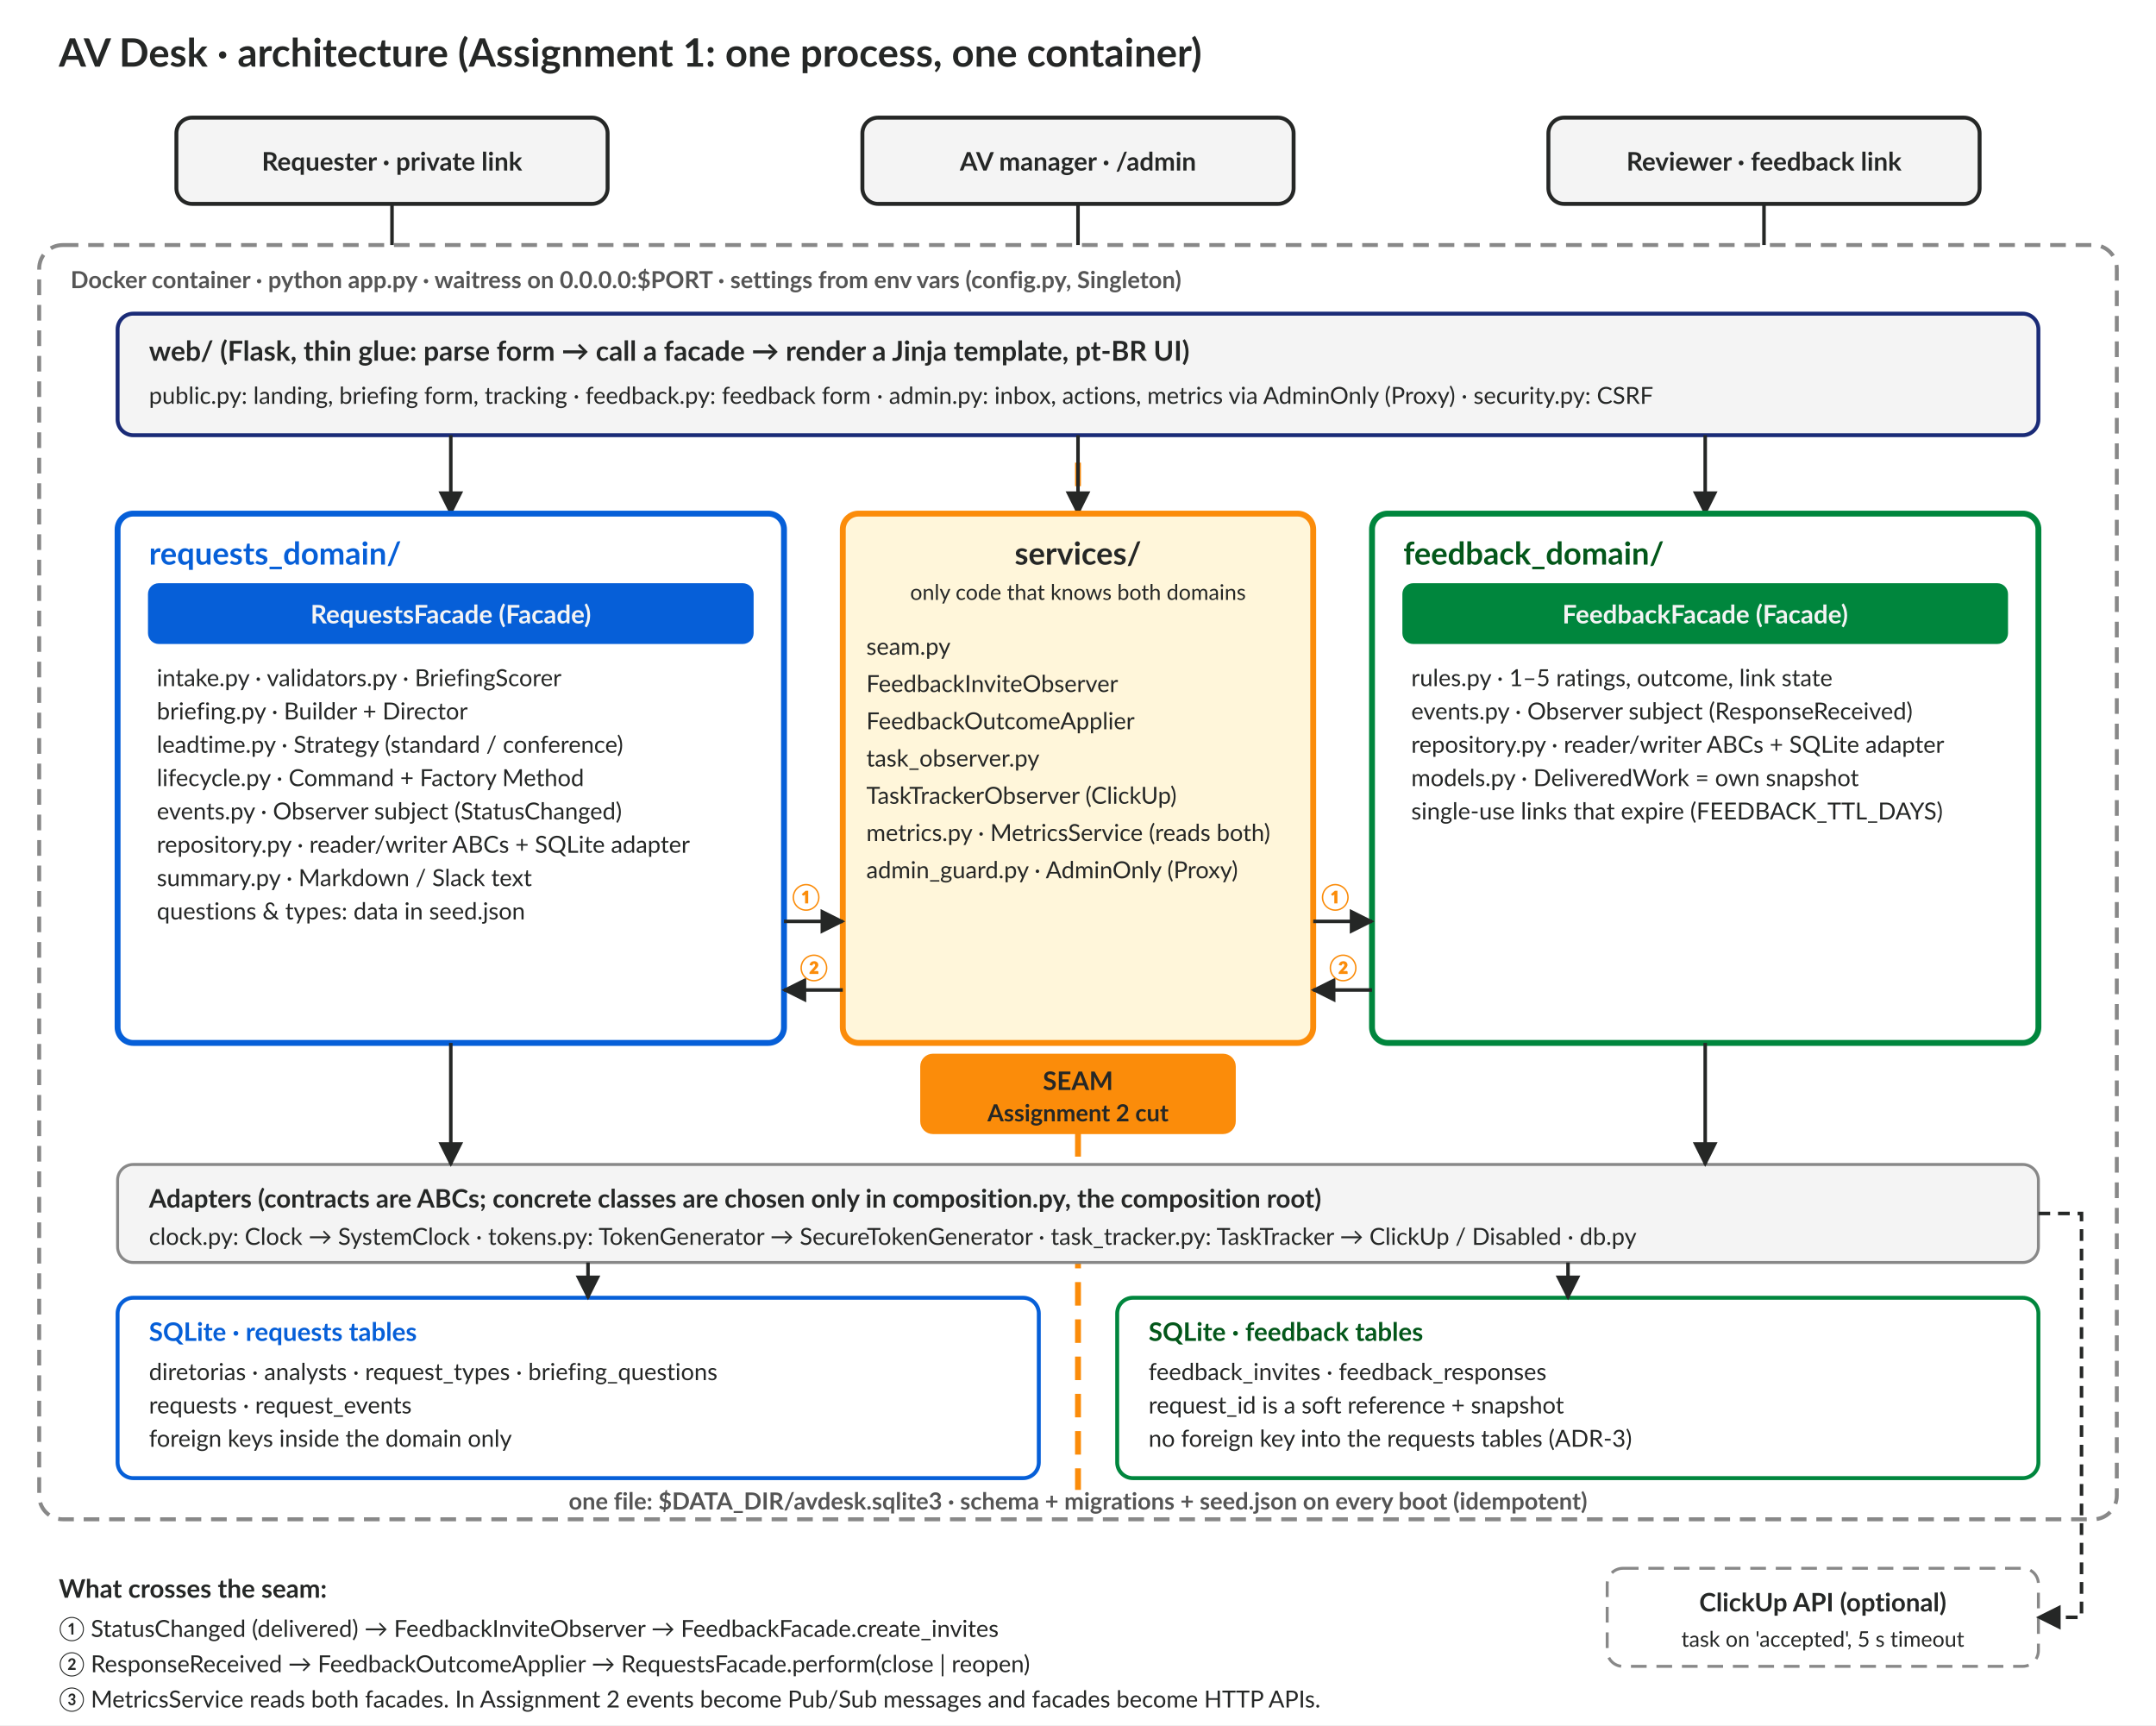
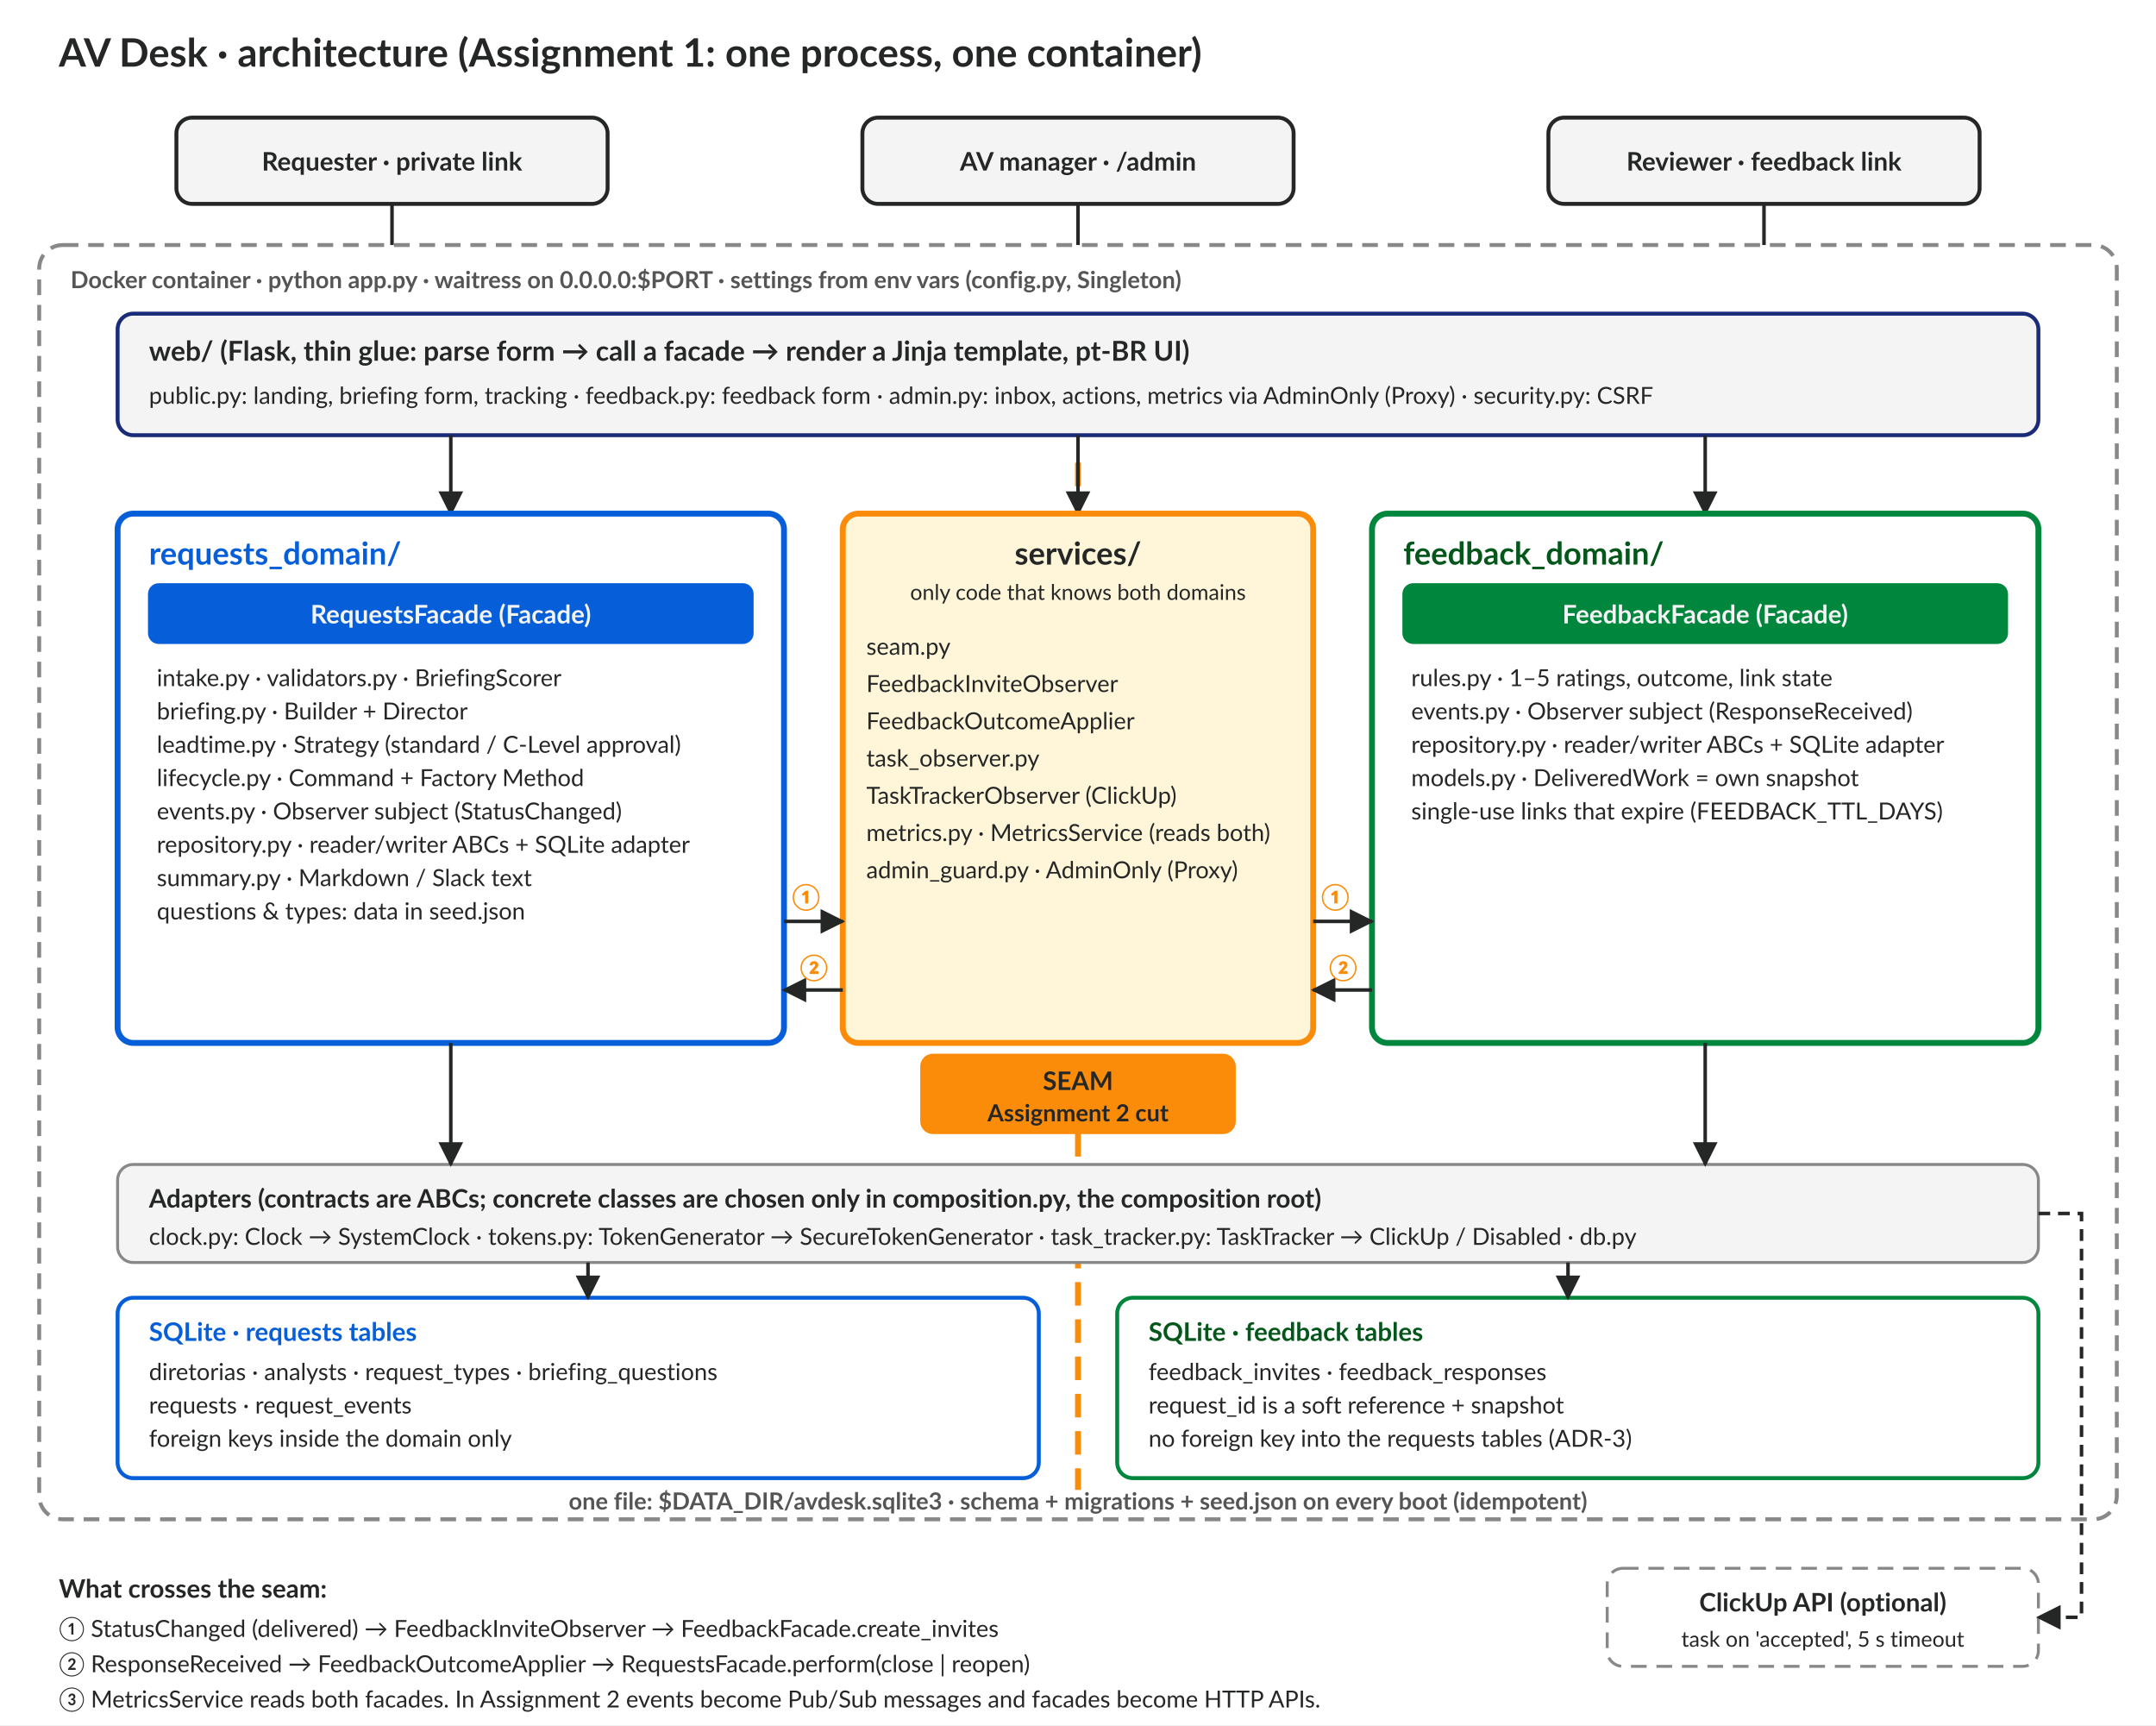
<svg xmlns="http://www.w3.org/2000/svg" width="1100" height="880" viewBox="0 0 1100 880" font-family="Lato, 'Segoe UI', Arial, sans-serif">
  <defs>
    <marker id="a" viewBox="0 0 10 10" refX="9" refY="5" markerWidth="7" markerHeight="7" orient="auto-start-reverse">
      <path d="M0 0 L10 5 L0 10 z" fill="#252726" />
    </marker>
  </defs>
  <rect width="1100" height="880" fill="#FFFFFF" />
  <text x="30" y="34" fill="#252726" font-size="20" font-weight="700" text-anchor="start">AV Desk · architecture (Assignment 1: one process, one container)</text>
  <rect x="90" y="60" width="220" height="44" rx="8" fill="#F4F4F4" stroke="#252726" stroke-width="2" />
  <text x="200" y="87" fill="#252726" font-size="13" font-weight="700" text-anchor="middle">Requester · private link</text>
  <rect x="440" y="60" width="220" height="44" rx="8" fill="#F4F4F4" stroke="#252726" stroke-width="2" />
  <text x="550" y="87" fill="#252726" font-size="13" font-weight="700" text-anchor="middle">AV manager · /admin</text>
  <rect x="790" y="60" width="220" height="44" rx="8" fill="#F4F4F4" stroke="#252726" stroke-width="2" />
  <text x="900" y="87" fill="#252726" font-size="13" font-weight="700" text-anchor="middle">Reviewer · feedback link</text>
  <line x1="200" y1="104" x2="200" y2="160" stroke="#252726" stroke-width="1.8" marker-end="url(#a)" />
  <line x1="550" y1="104" x2="550" y2="160" stroke="#252726" stroke-width="1.8" marker-end="url(#a)" />
  <line x1="900" y1="104" x2="900" y2="160" stroke="#252726" stroke-width="1.8" marker-end="url(#a)" />
  <rect x="20" y="125" width="1060" height="650" rx="12" fill="#FFFFFF" stroke="#888888" stroke-width="2" stroke-dasharray="8 5" />
  <text x="36" y="147" fill="#555555" font-size="12" font-weight="700" text-anchor="start">Docker container · python app.py · waitress on 0.0.0.0:$PORT · settings from env vars (config.py, Singleton)</text>
  <line x1="550" y1="236" x2="550" y2="760" stroke="#FB8C0A" stroke-width="3" stroke-dasharray="12 7" />
  <rect x="60" y="160" width="980" height="62" rx="8" fill="#F4F4F4" stroke="#1A2B77" stroke-width="2" />
  <text x="76" y="184" fill="#252726" font-size="14" font-weight="700" text-anchor="start">web/  (Flask, thin glue: parse form → call a facade → render a Jinja template, pt-BR UI)</text>
  <text x="76" y="206" fill="#252726" font-size="12" font-weight="400" text-anchor="start">public.py: landing, briefing form, tracking  ·  feedback.py: feedback form  ·  admin.py: inbox, actions, metrics via AdminOnly (Proxy)  ·  security.py: CSRF</text>
  <line x1="230" y1="222" x2="230" y2="262" stroke="#252726" stroke-width="1.8" marker-end="url(#a)" />
  <line x1="870" y1="222" x2="870" y2="262" stroke="#252726" stroke-width="1.8" marker-end="url(#a)" />
  <line x1="550" y1="222" x2="550" y2="262" stroke="#252726" stroke-width="1.8" marker-end="url(#a)" />
  <rect x="60" y="262" width="340" height="270" rx="8" fill="#FFFFFF" stroke="#065FD8" stroke-width="3" />
  <text x="76" y="288" fill="#065FD8" font-size="16" font-weight="700" text-anchor="start">requests_domain/</text>
  <rect x="76" y="298" width="308" height="30" rx="5" fill="#065FD8" stroke="#065FD8" stroke-width="1" />
  <text x="230" y="318" fill="#F4F4F4" font-size="13" font-weight="700" text-anchor="middle">RequestsFacade (Facade)</text>
  <text x="80" y="350" fill="#252726" font-size="12" font-weight="400" text-anchor="start">intake.py · validators.py · BriefingScorer</text>
  <text x="80" y="367" fill="#252726" font-size="12" font-weight="400" text-anchor="start">briefing.py · Builder + Director</text>
-   <text x="80" y="384" fill="#252726" font-size="12" font-weight="400" text-anchor="start">leadtime.py · Strategy (standard / conference)</text>
+   <text x="80" y="384" fill="#252726" font-size="12" font-weight="400" text-anchor="start">leadtime.py · Strategy (standard / C-Level approval)</text>
  <text x="80" y="401" fill="#252726" font-size="12" font-weight="400" text-anchor="start">lifecycle.py · Command + Factory Method</text>
  <text x="80" y="418" fill="#252726" font-size="12" font-weight="400" text-anchor="start">events.py · Observer subject (StatusChanged)</text>
  <text x="80" y="435" fill="#252726" font-size="12" font-weight="400" text-anchor="start">repository.py · reader/writer ABCs + SQLite adapter</text>
  <text x="80" y="452" fill="#252726" font-size="12" font-weight="400" text-anchor="start">summary.py · Markdown / Slack text</text>
  <text x="80" y="469" fill="#252726" font-size="12" font-weight="400" text-anchor="start">questions &amp; types: data in seed.json</text>
  <rect x="700" y="262" width="340" height="270" rx="8" fill="#FFFFFF" stroke="#00863D" stroke-width="3" />
  <text x="716" y="288" fill="#03571A" font-size="16" font-weight="700" text-anchor="start">feedback_domain/</text>
  <rect x="716" y="298" width="308" height="30" rx="5" fill="#00863D" stroke="#00863D" stroke-width="1" />
  <text x="870" y="318" fill="#F4F4F4" font-size="13" font-weight="700" text-anchor="middle">FeedbackFacade (Facade)</text>
  <text x="720" y="350" fill="#252726" font-size="12" font-weight="400" text-anchor="start">rules.py · 1–5 ratings, outcome, link state</text>
  <text x="720" y="367" fill="#252726" font-size="12" font-weight="400" text-anchor="start">events.py · Observer subject (ResponseReceived)</text>
  <text x="720" y="384" fill="#252726" font-size="12" font-weight="400" text-anchor="start">repository.py · reader/writer ABCs + SQLite adapter</text>
  <text x="720" y="401" fill="#252726" font-size="12" font-weight="400" text-anchor="start">models.py · DeliveredWork = own snapshot</text>
  <text x="720" y="418" fill="#252726" font-size="12" font-weight="400" text-anchor="start">single-use links that expire (FEEDBACK_TTL_DAYS)</text>
  <rect x="430" y="262" width="240" height="270" rx="8" fill="#FFF6DA" stroke="#FB8C0A" stroke-width="3" />
  <text x="550" y="288" fill="#252726" font-size="16" font-weight="700" text-anchor="middle">services/</text>
  <text x="550" y="306" fill="#252726" font-size="11" font-weight="400" text-anchor="middle">only code that knows both domains</text>
  <text x="442" y="334" fill="#252726" font-size="12" font-weight="400" text-anchor="start">seam.py</text>
  <text x="442" y="353" fill="#252726" font-size="12" font-weight="400" text-anchor="start">  FeedbackInviteObserver</text>
  <text x="442" y="372" fill="#252726" font-size="12" font-weight="400" text-anchor="start">  FeedbackOutcomeApplier</text>
  <text x="442" y="391" fill="#252726" font-size="12" font-weight="400" text-anchor="start">task_observer.py</text>
  <text x="442" y="410" fill="#252726" font-size="12" font-weight="400" text-anchor="start">  TaskTrackerObserver (ClickUp)</text>
  <text x="442" y="429" fill="#252726" font-size="12" font-weight="400" text-anchor="start">metrics.py · MetricsService (reads both)</text>
  <text x="442" y="448" fill="#252726" font-size="12" font-weight="400" text-anchor="start">admin_guard.py · AdminOnly (Proxy)</text>
  <line x1="400" y1="470" x2="430" y2="470" stroke="#252726" stroke-width="1.8" marker-end="url(#a)" />
  <text x="404" y="462" fill="#FB8C0A" font-size="13" font-weight="700" text-anchor="start">①</text>
  <line x1="670" y1="470" x2="700" y2="470" stroke="#252726" stroke-width="1.8" marker-end="url(#a)" />
  <text x="674" y="462" fill="#FB8C0A" font-size="13" font-weight="700" text-anchor="start">①</text>
  <line x1="700" y1="505" x2="670" y2="505" stroke="#252726" stroke-width="1.8" marker-end="url(#a)" />
  <text x="678" y="498" fill="#FB8C0A" font-size="13" font-weight="700" text-anchor="start">②</text>
  <line x1="430" y1="505" x2="400" y2="505" stroke="#252726" stroke-width="1.8" marker-end="url(#a)" />
  <text x="408" y="498" fill="#FB8C0A" font-size="13" font-weight="700" text-anchor="start">②</text>
  <rect x="470" y="538" width="160" height="40" rx="6" fill="#FB8C0A" stroke="#FB8C0A" stroke-width="1" />
  <text x="550" y="556" fill="#252726" font-size="13" font-weight="700" text-anchor="middle">SEAM</text>
  <text x="550" y="572" fill="#252726" font-size="12" font-weight="700" text-anchor="middle">Assignment 2 cut</text>
  <rect x="60" y="594" width="980" height="50" rx="8" fill="#F4F4F4" stroke="#888888" stroke-width="1.5" />
  <text x="76" y="616" fill="#252726" font-size="13" font-weight="700" text-anchor="start">Adapters (contracts are ABCs; concrete classes are chosen only in composition.py, the composition root)</text>
  <text x="76" y="635" fill="#252726" font-size="12" font-weight="400" text-anchor="start">clock.py: Clock → SystemClock   ·   tokens.py: TokenGenerator → SecureTokenGenerator   ·   task_tracker.py: TaskTracker → ClickUp / Disabled   ·   db.py</text>
  <rect x="60" y="662" width="470" height="92" rx="8" fill="#FFFFFF" stroke="#065FD8" stroke-width="2" />
  <text x="76" y="684" fill="#065FD8" font-size="13" font-weight="700" text-anchor="start">SQLite · requests tables</text>
  <text x="76" y="704" fill="#252726" font-size="12" font-weight="400" text-anchor="start">diretorias · analysts · request_types · briefing_questions</text>
  <text x="76" y="721" fill="#252726" font-size="12" font-weight="400" text-anchor="start">requests · request_events</text>
  <text x="76" y="738" fill="#252726" font-size="12" font-weight="400" text-anchor="start">foreign keys inside the domain only</text>
  <rect x="570" y="662" width="470" height="92" rx="8" fill="#FFFFFF" stroke="#00863D" stroke-width="2" />
  <text x="586" y="684" fill="#03571A" font-size="13" font-weight="700" text-anchor="start">SQLite · feedback tables</text>
  <text x="586" y="704" fill="#252726" font-size="12" font-weight="400" text-anchor="start">feedback_invites · feedback_responses</text>
  <text x="586" y="721" fill="#252726" font-size="12" font-weight="400" text-anchor="start">request_id is a soft reference + snapshot</text>
  <text x="586" y="738" fill="#252726" font-size="12" font-weight="400" text-anchor="start">no foreign key into the requests tables (ADR-3)</text>
  <text x="550" y="770" fill="#555555" font-size="12" font-weight="700" text-anchor="middle">one file: $DATA_DIR/avdesk.sqlite3 · schema + migrations + seed.json on every boot (idempotent)</text>
  <line x1="230" y1="532" x2="230" y2="594" stroke="#252726" stroke-width="1.8" marker-end="url(#a)" />
  <line x1="870" y1="532" x2="870" y2="594" stroke="#252726" stroke-width="1.8" marker-end="url(#a)" />
  <line x1="300" y1="644" x2="300" y2="662" stroke="#252726" stroke-width="1.8" marker-end="url(#a)" />
  <line x1="800" y1="644" x2="800" y2="662" stroke="#252726" stroke-width="1.8" marker-end="url(#a)" />
  <rect x="820" y="800" width="220" height="50" rx="8" fill="#FFFFFF" stroke="#888888" stroke-width="1.5" stroke-dasharray="8 5" />
  <text x="930" y="822" fill="#252726" font-size="13" font-weight="700" text-anchor="middle">ClickUp API (optional)</text>
  <text x="930" y="840" fill="#252726" font-size="11" font-weight="400" text-anchor="middle">task on 'accepted', 5 s timeout</text>
  <path d="M1040 619 H1062 V825 H1040" fill="none" stroke="#252726" stroke-width="1.8" stroke-dasharray="6 4" marker-end="url(#a)" />
  <text x="30" y="815" fill="#252726" font-size="13" font-weight="700" text-anchor="start">What crosses the seam:</text>
  <text x="30" y="835" fill="#252726" font-size="12" font-weight="400" text-anchor="start">① StatusChanged (delivered) → FeedbackInviteObserver → FeedbackFacade.create_invites</text>
  <text x="30" y="853" fill="#252726" font-size="12" font-weight="400" text-anchor="start">② ResponseReceived → FeedbackOutcomeApplier → RequestsFacade.perform(close | reopen)</text>
  <text x="30" y="871" fill="#252726" font-size="12" font-weight="400" text-anchor="start">③ MetricsService reads both facades. In Assignment 2 events become Pub/Sub messages and facades become HTTP APIs.</text>
</svg>
